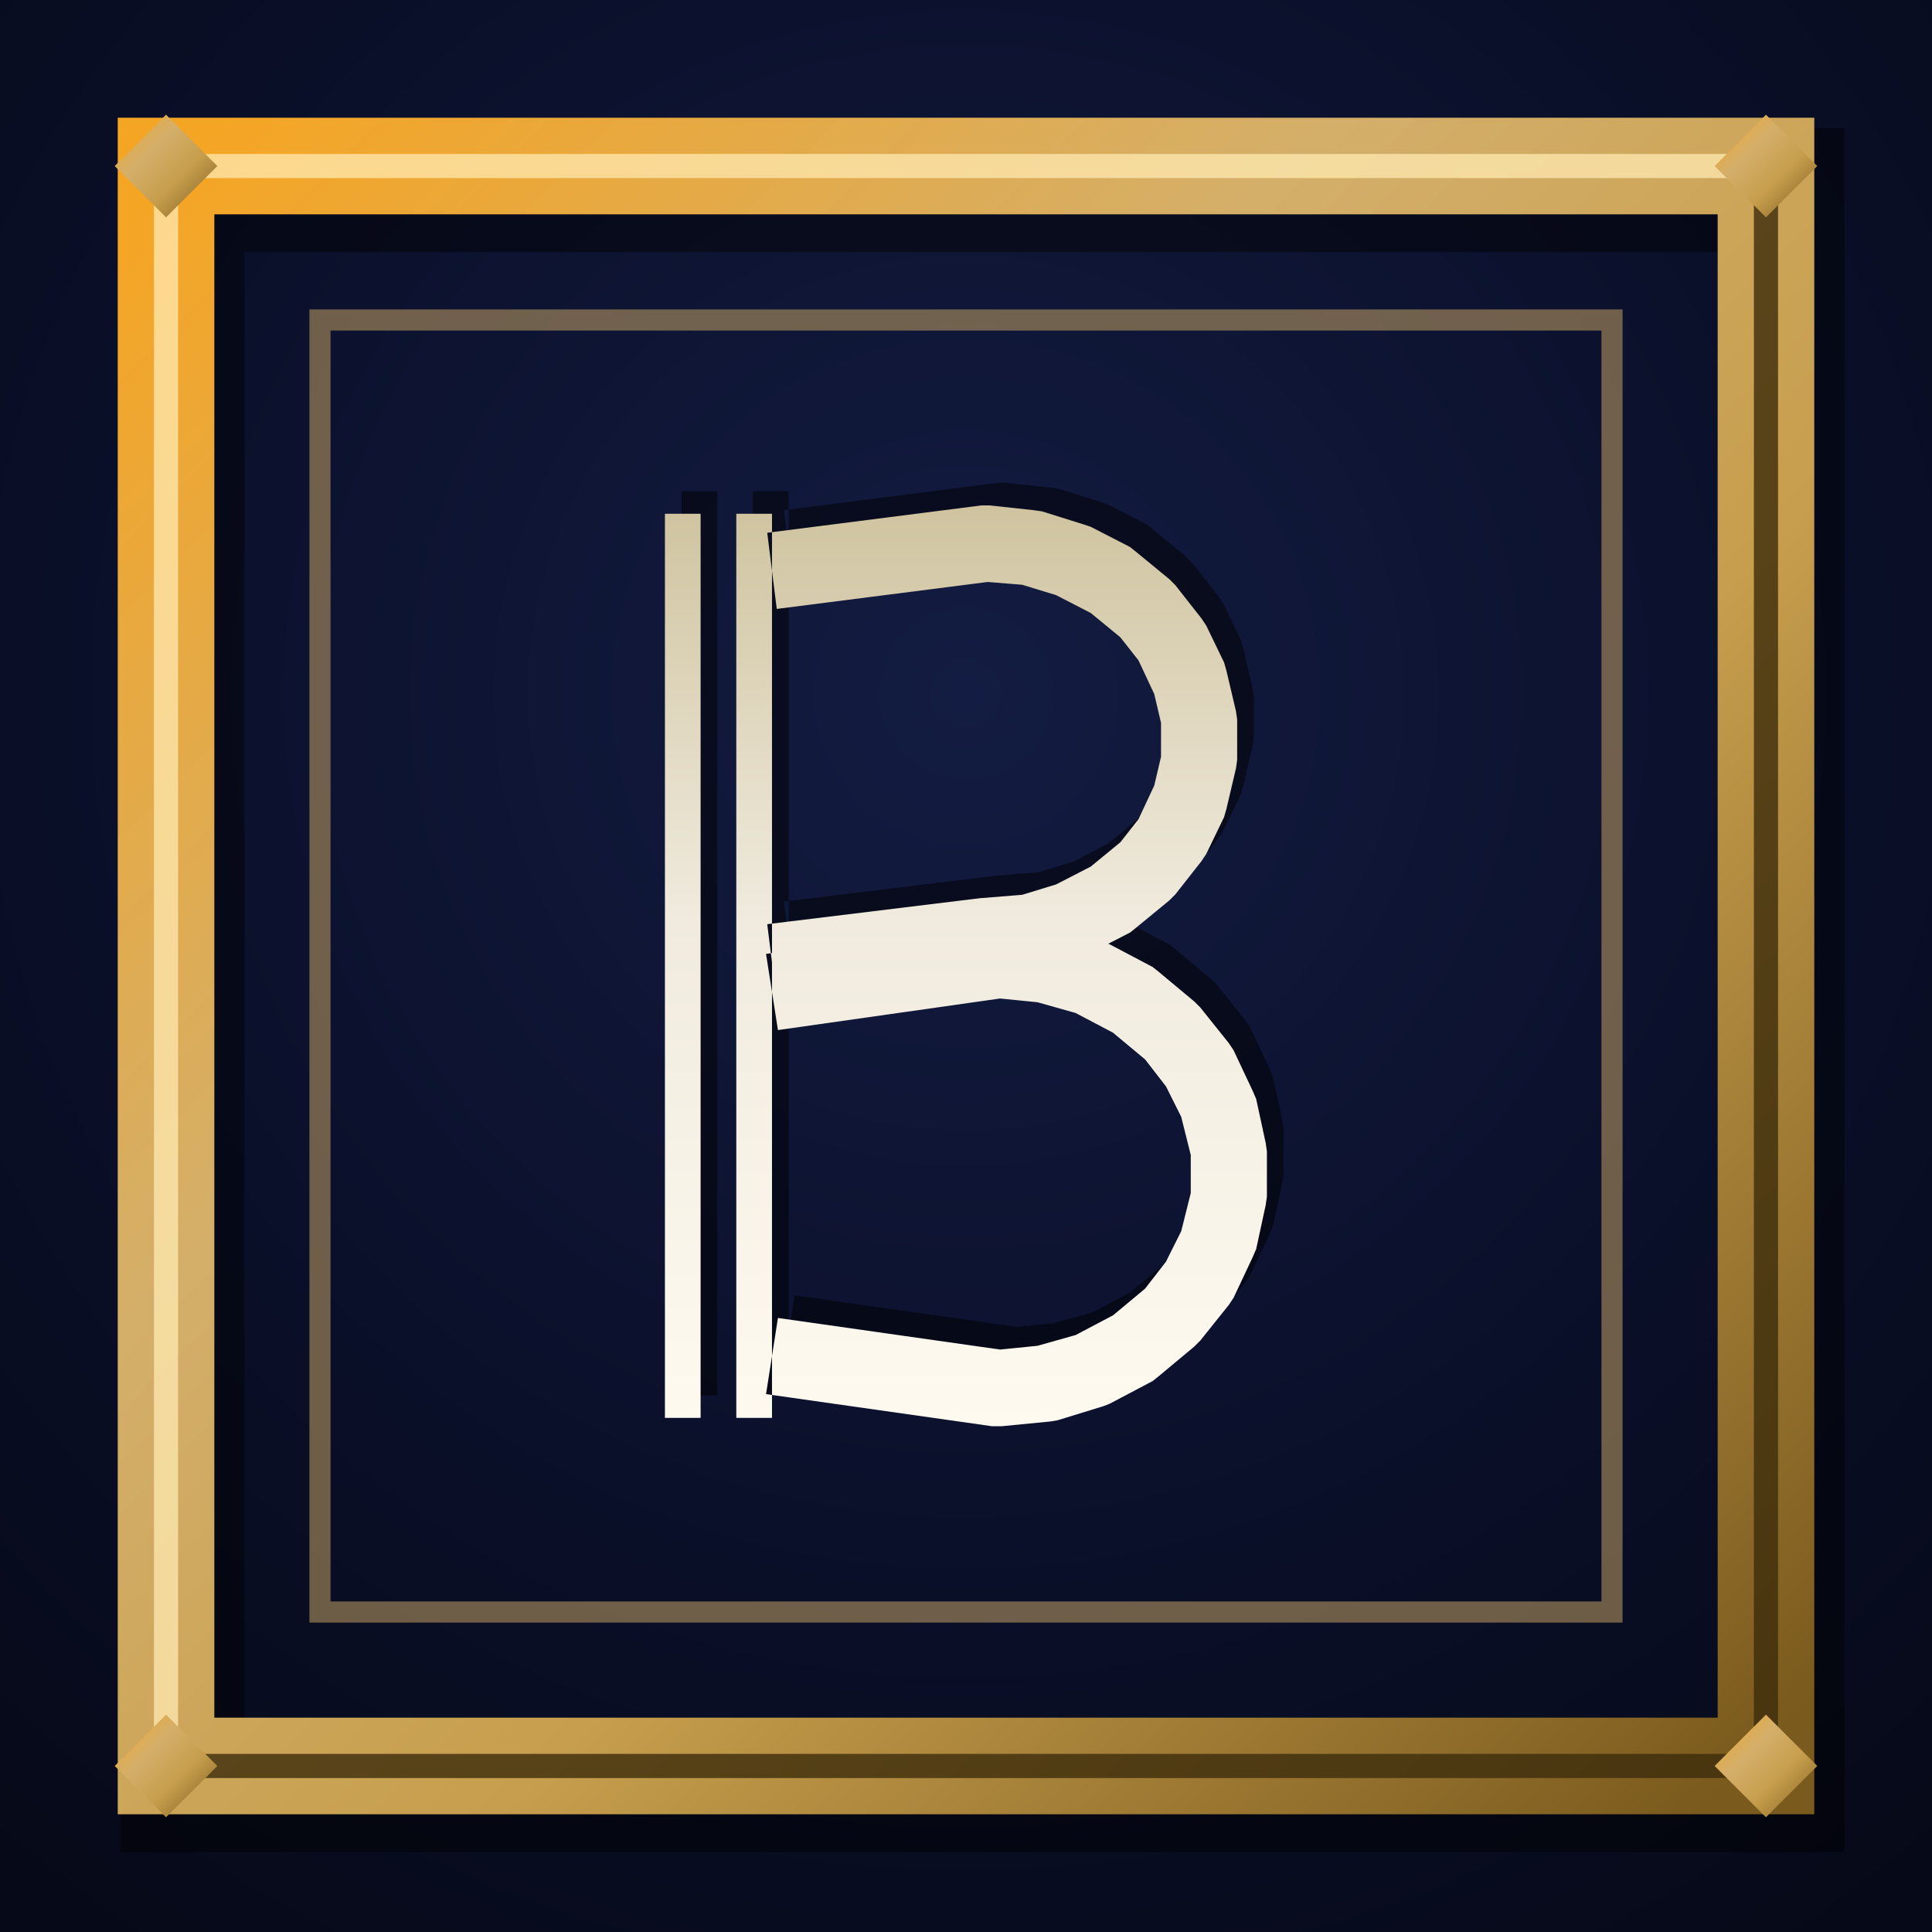
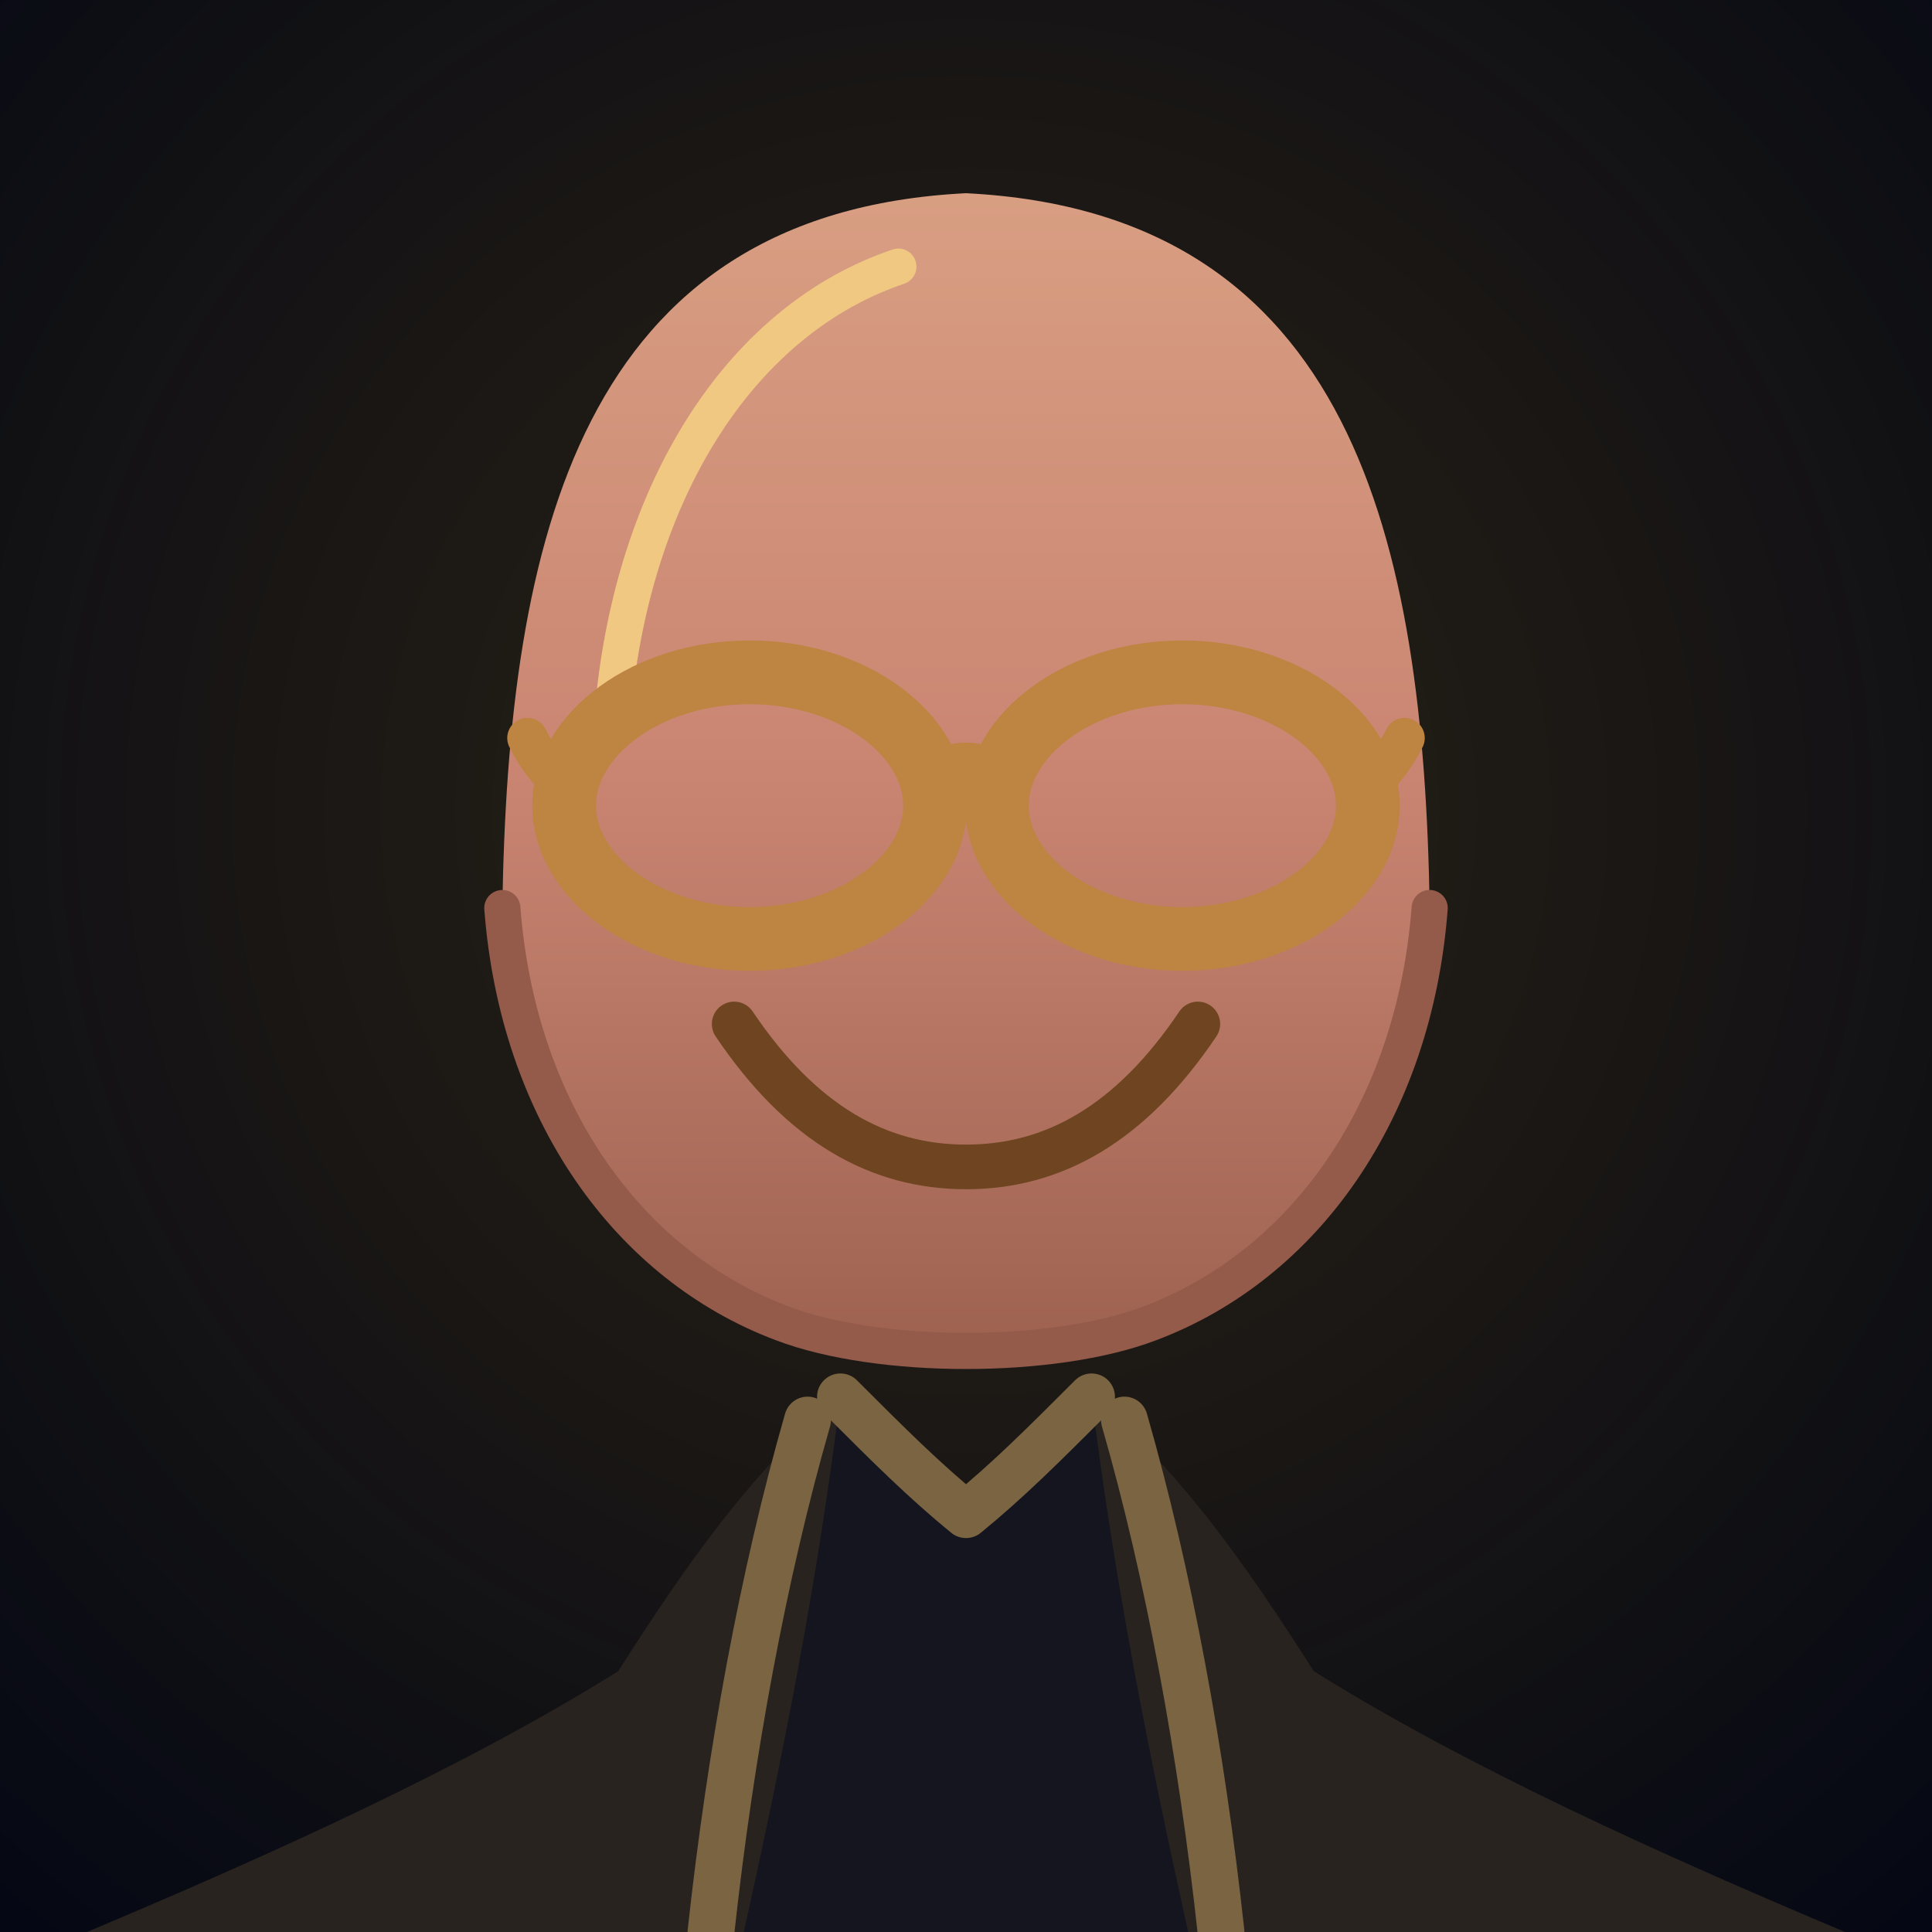
- <svg xmlns="http://www.w3.org/2000/svg" viewBox="0 0 64 64">
+ <svg xmlns="http://www.w3.org/2000/svg" viewBox="0 0 100 100">
  <defs>
-     <radialGradient id="field" cx="50%" cy="36%" r="85%">
-       <stop offset="0%" stop-color="#131c42" />
-       <stop offset="55%" stop-color="#0a0f28" />
-       <stop offset="100%" stop-color="#050814" />
+     <radialGradient id="field" cx="50%" cy="42%" r="75%">
+       <stop offset="0%" stop-color="#F5B81D" stop-opacity="0.16" />
+       <stop offset="100%" stop-color="#F5B81D" stop-opacity="0" />
    </radialGradient>
-     <linearGradient id="goldFrame" x1="0" y1="0" x2="1" y2="1">
-       <stop offset="0%" stop-color="#f5a524" />
-       <stop offset="35%" stop-color="#D4AF6A" />
-       <stop offset="62%" stop-color="#c79e4d" />
-       <stop offset="100%" stop-color="#7a5a1d" />
+     <linearGradient id="g24" x1="0" y1="0" x2="1" y2="1">
+       <stop offset="0" stop-color="#FFF6D8" />
+       <stop offset="0.22" stop-color="#FFE98A" />
+       <stop offset="0.42" stop-color="#FFDF6B" />
+       <stop offset="0.62" stop-color="#F5B81D" />
+       <stop offset="0.82" stop-color="#DE980A" />
+       <stop offset="1" stop-color="#B26F04" />
    </linearGradient>
-     <linearGradient id="creamLetter" x1="0" y1="0" x2="0" y2="1">
-       <stop offset="0%" stop-color="#fffaf0" />
-       <stop offset="55%" stop-color="#f0ebde" />
-       <stop offset="100%" stop-color="#cfc39f" />
-     </linearGradient>
-     <linearGradient id="goldLetter" x1="0" y1="0" x2="0" y2="1">
-       <stop offset="0%" stop-color="#f7c948" />
-       <stop offset="35%" stop-color="#f5a524" />
-       <stop offset="65%" stop-color="#D4AF6A" />
-       <stop offset="100%" stop-color="#a87f27" />
+     <linearGradient id="truecolour" x1="0" y1="0" x2="0" y2="1">
+       <stop offset="0" stop-color="#D89E82" />
+       <stop offset="0.5" stop-color="#CA8572" />
+       <stop offset="1" stop-color="#9E6251" />
    </linearGradient>
  </defs>
-   <rect width="64" height="64" fill="url(#field)" />
-   <rect x="5.5" y="5.5" width="53" height="53" fill="none" stroke="#000000" stroke-opacity="0.45" stroke-width="4.1" transform="translate(0.55 0.8)" />
-   <rect x="5.5" y="5.5" width="53" height="53" fill="none" stroke="url(#goldFrame)" stroke-width="3.2" />
-   <path d="M5.5 58.5 L5.5 5.5 L58.5 5.5" fill="none" stroke="#ffe9b0" stroke-opacity="0.75" stroke-width="0.8" />
-   <path d="M58.5 5.5 L58.5 58.5 L5.5 58.5" fill="none" stroke="#3d2c0c" stroke-opacity="0.8" stroke-width="0.8" />
-   <rect x="10.6" y="10.6" width="42.8" height="42.8" fill="none" stroke="#D4AF6A" stroke-opacity="0.5" stroke-width="0.7" />
-   <path d="M5.5 3.8 L7.2 5.5 L5.5 7.2 L3.8 5.5 Z" fill="url(#goldFrame)" />
-   <path d="M5.5 56.8 L7.2 58.5 L5.5 60.2 L3.8 58.5 Z" fill="url(#goldFrame)" />
-   <path d="M58.5 3.8 L60.2 5.5 L58.5 7.2 L56.8 5.5 Z" fill="url(#goldFrame)" />
-   <path d="M58.5 56.8 L60.2 58.5 L58.5 60.2 L56.8 58.5 Z" fill="url(#goldFrame)" />
-   <g transform="translate(20.45 46.97) scale(0.03941 -0.03941) translate(14 19)">
-     <path d="M40 0H70V760H40ZM100 0H130V760H100ZM126 744 306 767H313L350 763L357 762L392 751L398 749L431 732L436 728L464 705L469 700L491 672L495 666L510 635L512 628L520 594L521 587V553L520 546L512 512L510 505L495 474L491 468L469 440L464 435L436 412L431 408L398 391L392 389L357 378L350 377L313 373H314L134 351L126 415L306 437H307L344 440L338 439L374 450L368 448L401 465L395 461L423 484L419 479L441 507L437 501L452 533L450 526L458 560L457 553V587L458 580L450 614L452 607L437 639L441 633L419 661L423 656L395 679L401 675L368 692L374 690L338 701L344 700L307 703H314L134 680ZM125 390 315 417H323L364 413L370 412L409 400L414 398L450 379L455 375L485 350L490 345L514 315L518 309L534 275L537 268L545 231L546 224V186L545 179L537 142L534 135L518 101L514 95L490 65L485 60L455 35L450 31L414 12L409 10L370 -2L364 -3L323 -7H315L125 20L135 84L325 57H317L357 61L351 60L390 71L384 69L420 88L414 84L444 109L440 104L464 135L460 129L477 163L474 157L483 193L482 186V224L483 217L474 253L477 247L460 281L464 275L440 306L444 301L414 326L420 322L384 341L390 339L351 350L357 349L317 353H325L135 326Z" fill="#000000" fill-opacity="0.5" />
-   </g>
-   <g transform="translate(20.45 46.97) scale(0.03941 -0.03941)">
-     <path d="M40 0H70V760H40ZM100 0H130V760H100ZM126 744 306 767H313L350 763L357 762L392 751L398 749L431 732L436 728L464 705L469 700L491 672L495 666L510 635L512 628L520 594L521 587V553L520 546L512 512L510 505L495 474L491 468L469 440L464 435L436 412L431 408L398 391L392 389L357 378L350 377L313 373H314L134 351L126 415L306 437H307L344 440L338 439L374 450L368 448L401 465L395 461L423 484L419 479L441 507L437 501L452 533L450 526L458 560L457 553V587L458 580L450 614L452 607L437 639L441 633L419 661L423 656L395 679L401 675L368 692L374 690L338 701L344 700L307 703H314L134 680ZM125 390 315 417H323L364 413L370 412L409 400L414 398L450 379L455 375L485 350L490 345L514 315L518 309L534 275L537 268L545 231L546 224V186L545 179L537 142L534 135L518 101L514 95L490 65L485 60L455 35L450 31L414 12L409 10L370 -2L364 -3L323 -7H315L125 20L135 84L325 57H317L357 61L351 60L390 71L384 69L420 88L414 84L444 109L440 104L464 135L460 129L477 163L474 157L483 193L482 186V224L483 217L474 253L477 247L460 281L464 275L440 306L444 301L414 326L420 322L384 341L390 339L351 350L357 349L317 353H325L135 326Z" fill="url(#creamLetter)" />
-   </g>
+   <rect x="0" y="0" width="100" height="100" fill="#050814" />
+   <rect x="0" y="0" width="100" height="100" fill="url(#field)" />
+   <path d="M43.5 72.3 C46 74.8, 47.8 76.6, 50 78.4 C52.2 76.6, 54 74.8, 56.5 72.3 C61 76, 64.5 81, 68 86.5 C76 91.5, 86 96, 95.5 100 L4.5 100 C14 96, 24 91.5, 32 86.5 C35.5 81, 39 76, 43.5 72.3 Z" fill="#28231F" />
+   <path d="M43.5 72.3 C46 74.8, 47.8 76.6, 50 78.4 C52.2 76.6, 54 74.8, 56.5 72.3 C57.7 82, 59.5 91, 61.5 100 L38.5 100 C40.5 91, 42.3 82, 43.5 72.3 Z" fill="#14151F" />
+   <path d="M26 47 C26.3 28, 30 11, 50 10 C70 11, 73.7 28, 74 47 C73.2 57.5, 67.5 65.5, 59.5 68.5 C54.5 70.4, 45.5 70.4, 40.5 68.5 C32.5 65.5, 26.8 57.5, 26 47 Z" fill="url(#truecolour)" />
+   <path d="M31.8 36 C33 25, 38.5 16.5, 46.5 13.8" fill="none" stroke="#F0C882" stroke-width="1.87" stroke-linejoin="round" stroke-linecap="round" />
+   <path d="M26 47 C26.8 57.5, 32.5 65.5, 40.5 68.5 C45.5 70.4, 54.5 70.4, 59.5 68.5 C67.5 65.5, 73.2 57.5, 74 47" fill="none" stroke="#945A4A" stroke-width="1.87" stroke-linejoin="round" stroke-linecap="round" />
+   <path d="M29.2 41.7 C29.2 38, 33.5 34.8, 38.8 34.8 C44.1 34.8, 48.4 38, 48.4 41.7 C48.4 45.4, 44.1 48.6, 38.8 48.6 C33.5 48.6, 29.2 45.4, 29.2 41.7 Z" fill="none" stroke="#BE8442" stroke-width="3.3" stroke-linejoin="round" stroke-linecap="round" />
+   <path d="M51.6 41.7 C51.6 38, 55.9 34.8, 61.2 34.8 C66.5 34.8, 70.8 38, 70.8 41.7 C70.8 45.4, 66.5 48.6, 61.2 48.6 C55.9 48.6, 51.6 45.4, 51.6 41.7 Z" fill="none" stroke="#BE8442" stroke-width="3.3" stroke-linejoin="round" stroke-linecap="round" />
+   <path d="M48.4 40.3 C49.3 39.5, 50.7 39.5, 51.6 40.3" fill="none" stroke="#BE8442" stroke-width="2.53" stroke-linejoin="round" stroke-linecap="round" />
+   <path d="M29.2 40.6 C28.4 40, 27.8 39.2, 27.3 38.2" fill="none" stroke="#BE8442" stroke-width="2.09" stroke-linejoin="round" stroke-linecap="round" />
+   <path d="M70.8 40.6 C71.6 40, 72.2 39.2, 72.7 38.2" fill="none" stroke="#BE8442" stroke-width="2.09" stroke-linejoin="round" stroke-linecap="round" />
+   <path d="M38 53 C41.5 58.2, 45.5 60.4, 50 60.4 C54.5 60.4, 58.5 58.2, 62 53" fill="none" stroke="#6E4520" stroke-width="2.31" stroke-linejoin="round" stroke-linecap="round" />
+   <path d="M43.5 72.3 C46 74.8, 47.8 76.6, 50 78.4 C52.2 76.6, 54 74.8, 56.5 72.3" fill="none" stroke="#7A6442" stroke-width="2.42" stroke-linejoin="round" stroke-linecap="round" />
+   <path d="M41.8 73.5 C39.5 81.5, 37.8 90.8, 36.8 100" fill="none" stroke="#7A6442" stroke-width="2.42" stroke-linejoin="round" stroke-linecap="round" />
+   <path d="M58.2 73.5 C60.5 81.5, 62.2 90.8, 63.2 100" fill="none" stroke="#7A6442" stroke-width="2.42" stroke-linejoin="round" stroke-linecap="round" />
</svg>
